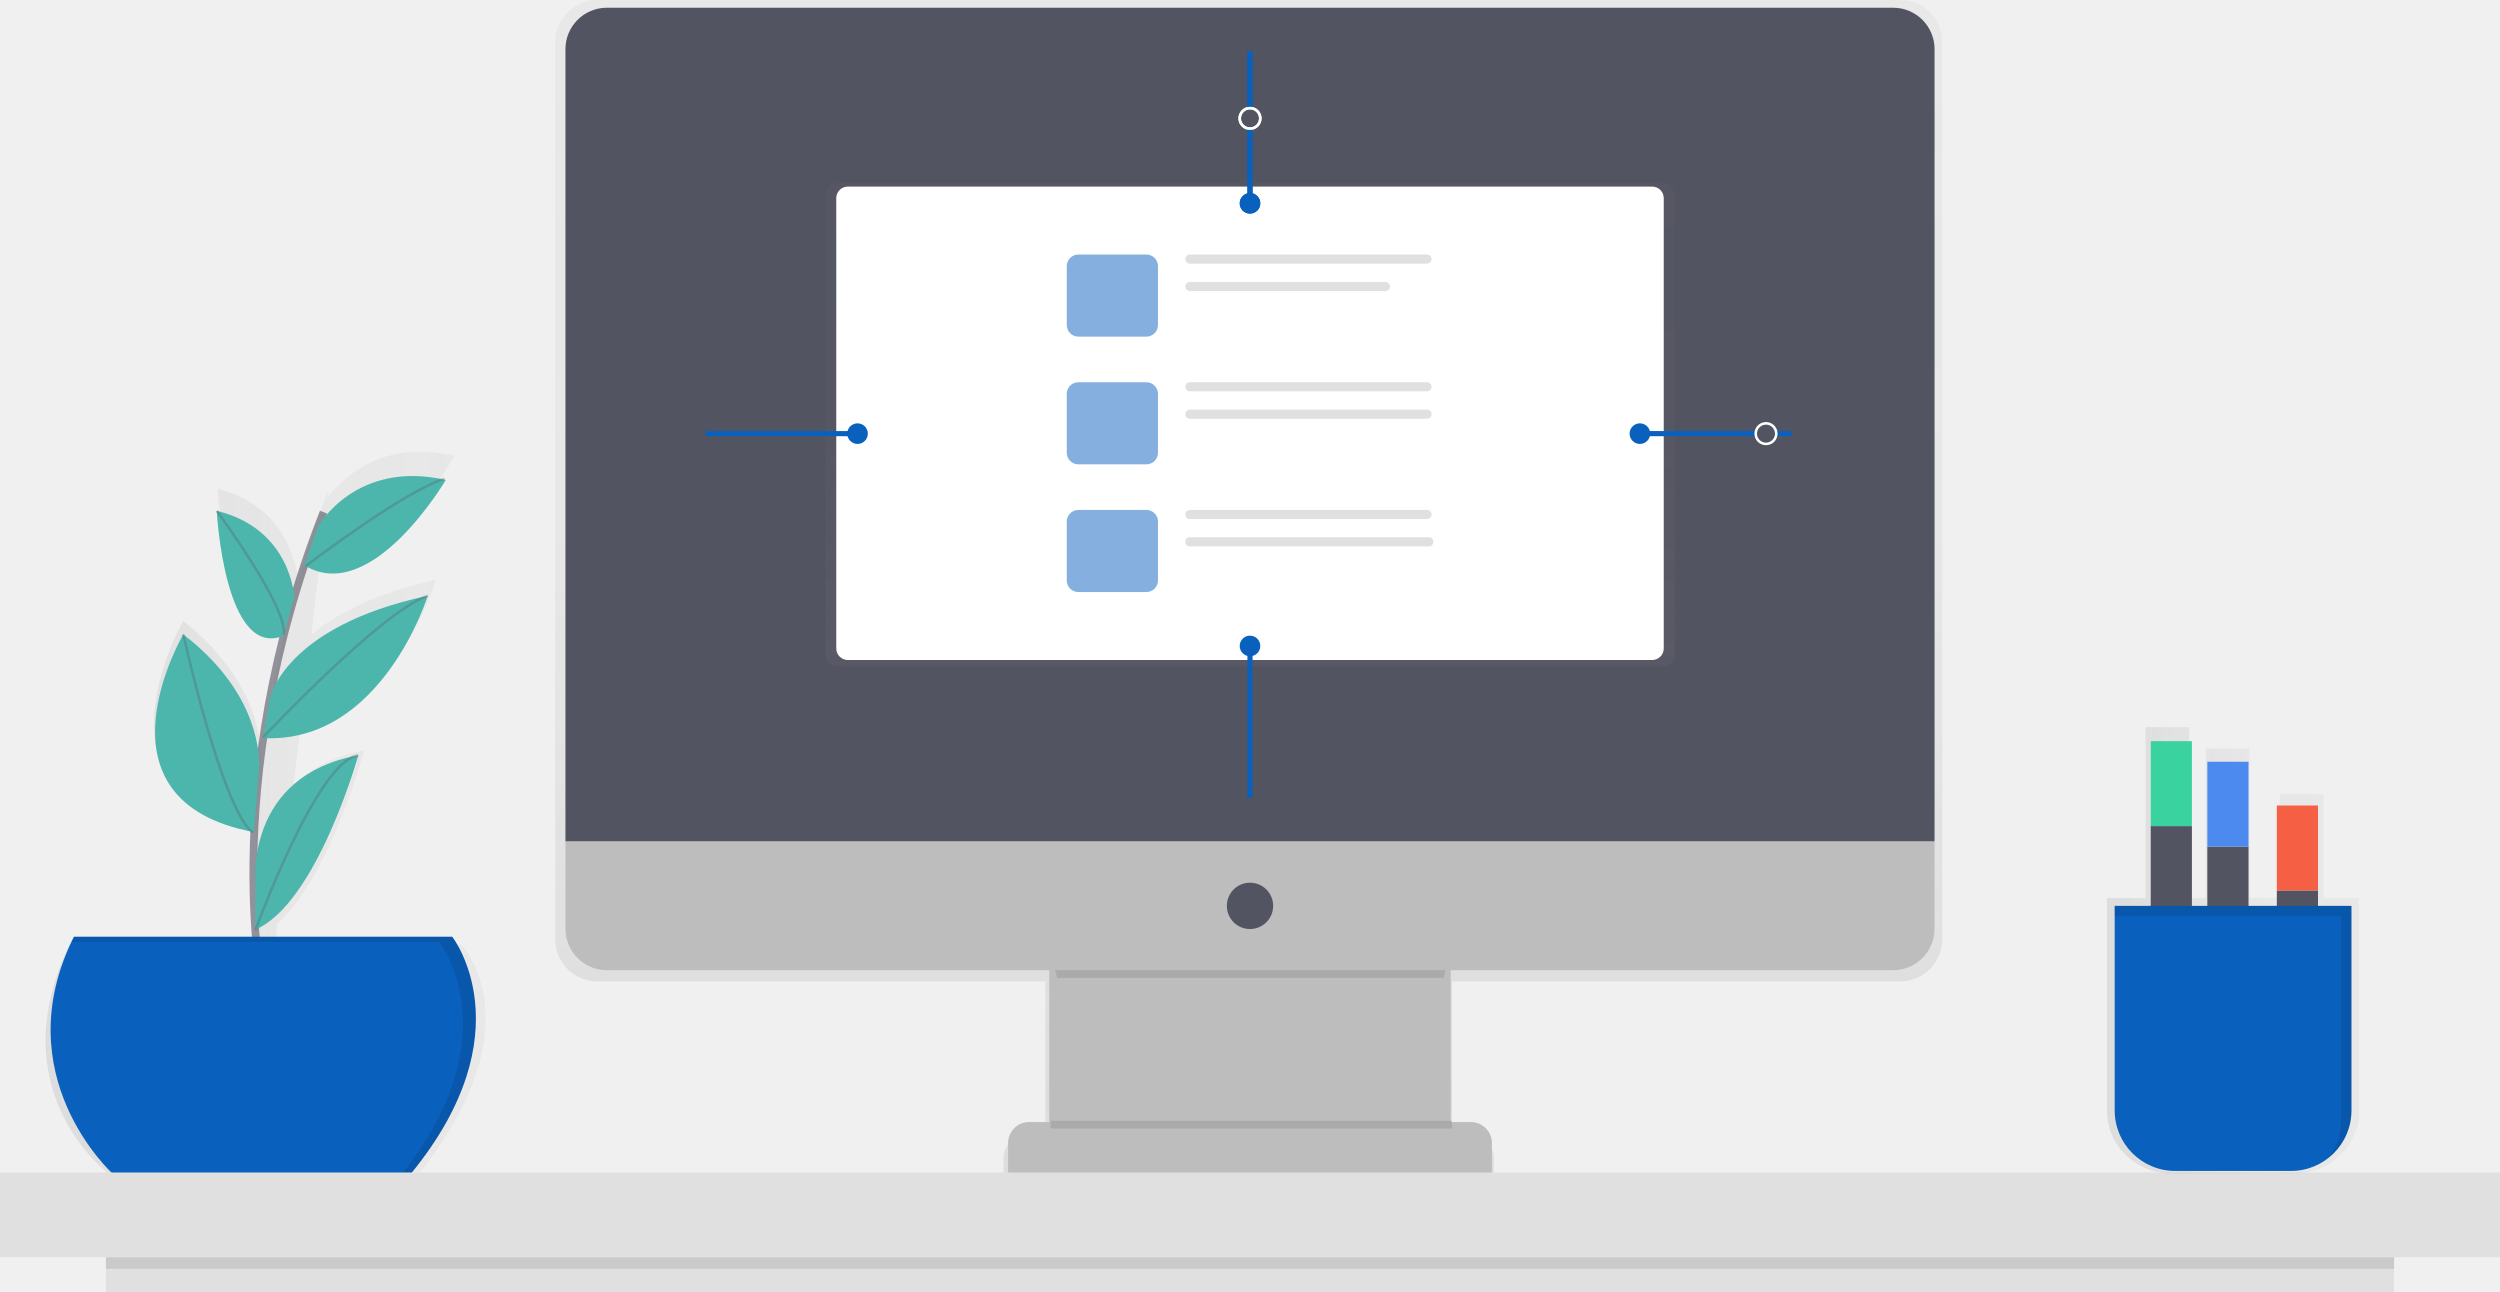
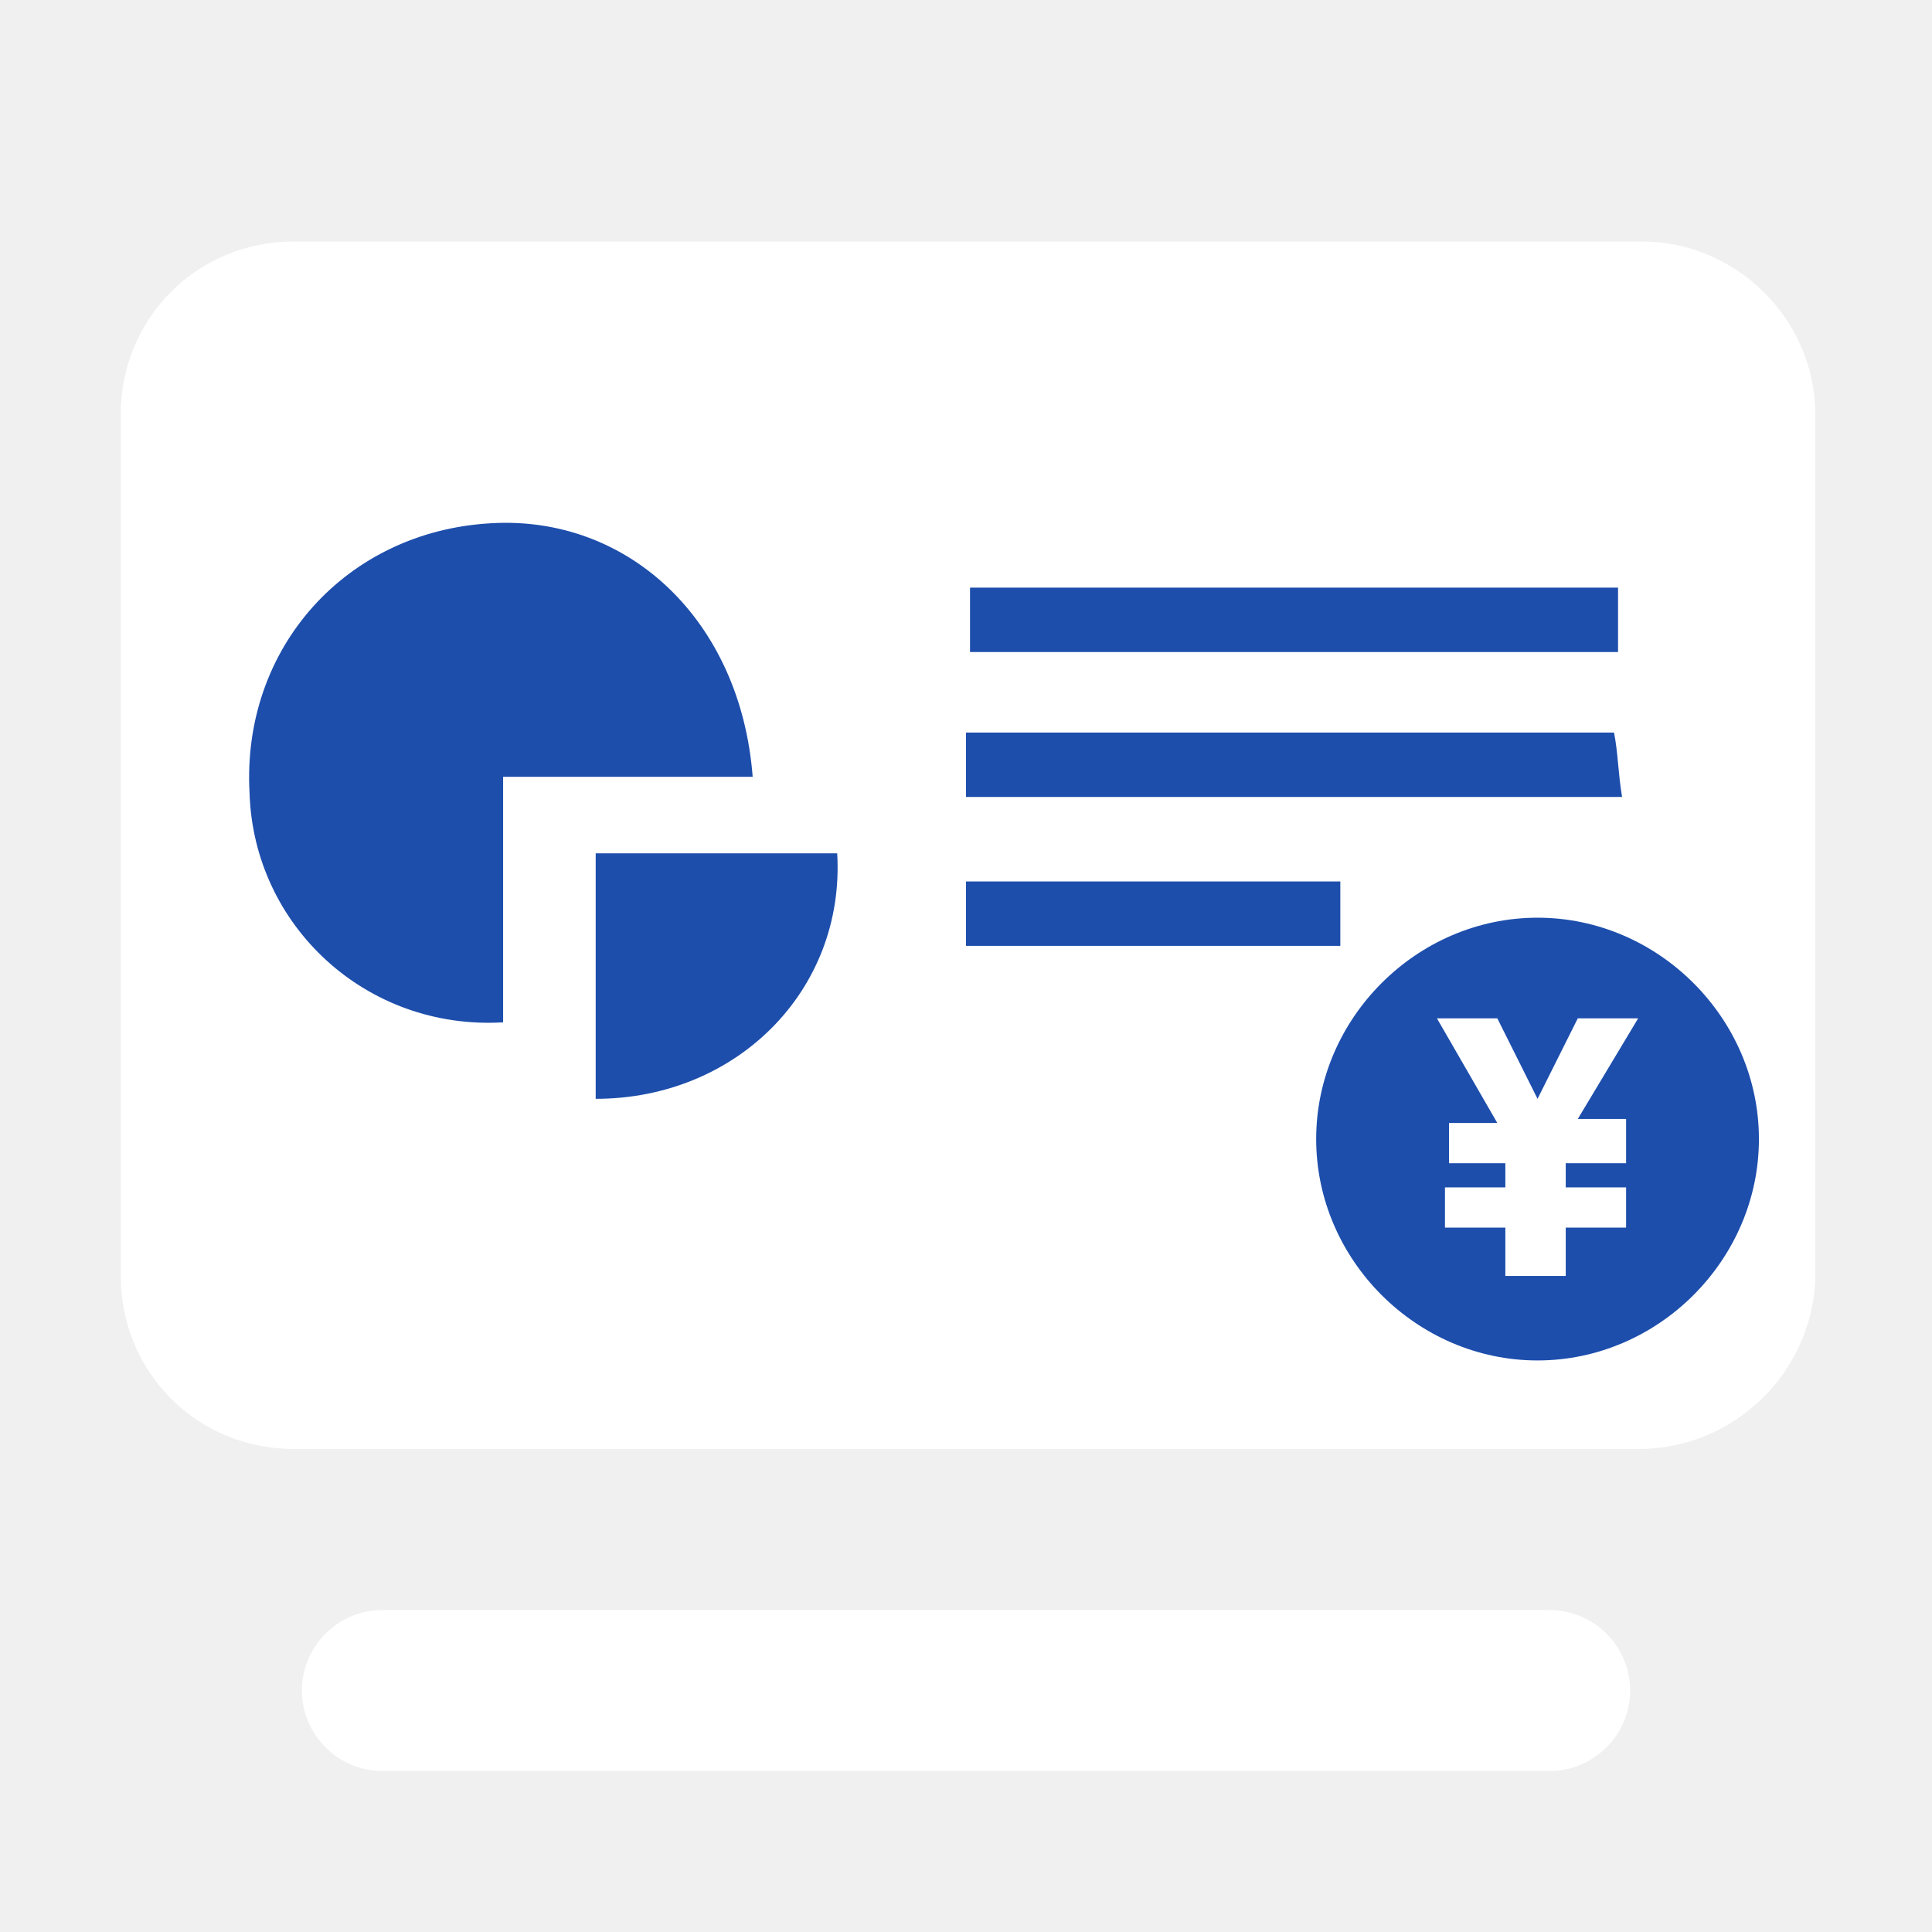
- <svg xmlns="http://www.w3.org/2000/svg" xmlns:xlink="http://www.w3.org/1999/xlink" id="a622e68e-7a65-46e9-94a9-d455de519afc" data-name="Layer 1" width="971.44" height="502" viewBox="0 0 971.44 502">
-   <defs>
-     <linearGradient id="341b0e5e-a21f-44db-b85f-76180f33f0d3" x1="599.5" y1="668.05" x2="599.5" y2="199" gradientUnits="userSpaceOnUse">
-       <stop offset="0" stop-color="gray" stop-opacity="0.25" />
-       <stop offset="0.54" stop-color="gray" stop-opacity="0.12" />
-       <stop offset="1" stop-color="gray" stop-opacity="0.1" />
-     </linearGradient>
-     <linearGradient id="9c19d1ba-0c1d-4cca-8c15-e6f3831a5e67" x1="485.72" y1="258.88" x2="485.72" y2="71.12" xlink:href="#341b0e5e-a21f-44db-b85f-76180f33f0d3" />
-     <linearGradient id="fe76f7c7-2126-4e48-920d-21143a22d340" x1="132" y1="515" x2="303" y2="515" xlink:href="#341b0e5e-a21f-44db-b85f-76180f33f0d3" />
-     <linearGradient id="2cf89a04-5a05-413b-983a-d2bc296cbb5e" x1="933" y1="568.28" x2="1031" y2="568.28" xlink:href="#341b0e5e-a21f-44db-b85f-76180f33f0d3" />
-   </defs>
-   <g opacity="0.7">
-     <path d="M852.69,199H346.31A16.37,16.37,0,0,0,330,215.42V563.94a16.37,16.37,0,0,0,16.31,16.42H520.47v60.16h-7.94a8.3,8.3,0,0,0-8.27,8.33v12.07h16.21v7.14H678.53v-7.14h16.21V648.85a8.3,8.3,0,0,0-8.27-8.33H679V640h-.51V580.36H852.69A16.37,16.37,0,0,0,869,563.94V215.42A16.37,16.37,0,0,0,852.69,199Z" transform="translate(-114.28 -199)" fill="url(#341b0e5e-a21f-44db-b85f-76180f33f0d3)" />
-   </g>
-   <rect x="407.72" y="371" width="156" height="92" fill="#bdbdbd" />
-   <g opacity="0.1">
-     <path d="M525.07,579H675.24c1.81-7.87,3.26-13,3.26-13h-157S523.11,571.11,525.07,579Z" transform="translate(-114.28 -199)" />
-   </g>
-   <path d="M235.82,3h499.8a16.1,16.1,0,0,1,16.1,16.1V327a0,0,0,0,1,0,0h-532a0,0,0,0,1,0,0V19.1A16.1,16.1,0,0,1,235.82,3Z" fill="#535461" />
-   <path d="M849.9,576H350.1A16.1,16.1,0,0,1,334,559.9V526H866v33.9A16.1,16.1,0,0,1,849.9,576Z" transform="translate(-114.28 -199)" fill="#bdbdbd" />
-   <circle cx="485.72" cy="352" r="9" fill="#535461" />
-   <path d="M399.89,436H571.55a8.17,8.17,0,0,1,8.17,8.17V456a0,0,0,0,1,0,0h-188a0,0,0,0,1,0,0V444.17A8.17,8.17,0,0,1,399.89,436Z" fill="#bdbdbd" />
-   <g opacity="0.5">
-     <rect x="320.72" y="71.12" width="330" height="187.76" rx="4.5" ry="4.5" fill="url(#9c19d1ba-0c1d-4cca-8c15-e6f3831a5e67)" />
-   </g>
-   <rect x="324.95" y="72.5" width="321.54" height="183.96" rx="4.5" ry="4.5" fill="#fff" />
-   <g opacity="0.5">
-     <rect x="414.52" y="98.91" width="35.44" height="31.9" rx="4.5" ry="4.5" fill="#0960bd" />
-   </g>
-   <rect x="460.59" y="98.91" width="95.69" height="3.54" rx="1.77" ry="1.77" fill="#e0e0e0" />
-   <rect x="460.59" y="109.55" width="79.54" height="3.54" rx="1.77" ry="1.77" fill="#e0e0e0" />
-   <g opacity="0.5">
-     <rect x="414.52" y="148.53" width="35.44" height="31.9" rx="4.5" ry="4.5" fill="#0960bd" />
-   </g>
-   <rect x="460.59" y="148.53" width="95.69" height="3.54" rx="1.77" ry="1.77" fill="#e0e0e0" />
-   <rect x="460.59" y="159.16" width="95.69" height="3.54" rx="1.77" ry="1.77" fill="#e0e0e0" />
-   <g opacity="0.5">
-     <rect x="414.52" y="198.15" width="35.44" height="31.9" rx="4.5" ry="4.5" fill="#0960bd" />
-   </g>
-   <rect x="460.59" y="198.15" width="95.69" height="3.54" rx="1.77" ry="1.77" fill="#e0e0e0" />
-   <rect x="460.59" y="208.78" width="96.33" height="3.54" rx="1.59" ry="1.59" fill="#e0e0e0" />
-   <line x1="485.72" y1="42" x2="485.72" y2="20" stroke="#0960bd" stroke-miterlimit="10" stroke-width="2" />
-   <line x1="485.72" y1="79" x2="485.72" y2="50.13" stroke="#0960bd" stroke-miterlimit="10" stroke-width="2" />
-   <circle cx="485.72" cy="79" r="4" fill="#0960bd" />
-   <circle cx="485.72" cy="46" r="4" fill="none" stroke="#fff" stroke-miterlimit="10" />
-   <line x1="485.72" y1="42" x2="485.72" y2="20" stroke="#0960bd" stroke-miterlimit="10" stroke-width="2" />
-   <line x1="485.72" y1="79" x2="485.72" y2="50.13" stroke="#0960bd" stroke-miterlimit="10" stroke-width="2" />
-   <circle cx="485.72" cy="79" r="4" fill="#0960bd" />
-   <circle cx="485.72" cy="46" r="4" fill="none" stroke="#fff" stroke-miterlimit="10" />
-   <line x1="485.72" y1="279" x2="485.72" y2="310" stroke="#0960bd" stroke-miterlimit="10" stroke-width="2" />
-   <line x1="485.72" y1="251" x2="485.72" y2="279.87" stroke="#0960bd" stroke-miterlimit="10" stroke-width="2" />
-   <circle cx="485.72" cy="251" r="4" fill="#0960bd" />
-   <line x1="305.72" y1="168.5" x2="274.22" y2="168.5" stroke="#0960bd" stroke-miterlimit="10" stroke-width="2" />
-   <line x1="333.22" y1="168.5" x2="304.35" y2="168.5" stroke="#0960bd" stroke-miterlimit="10" stroke-width="2" />
-   <circle cx="333.22" cy="168.5" r="4" fill="#0960bd" />
-   <g opacity="0.1">
-     <rect x="408.22" y="435.5" width="156" height="3" />
-   </g>
-   <g opacity="0.7">
-     <path d="M293.48,566.06H221.08l1-8.14c20.46-18.37,33.69-67.31,33.69-67.31a6.78,6.78,0,0,0-.87.18c-12,2.42-20.54,7.35-26.51,13.28l2.54-21.66c37.8-8.14,52.79-58.14,52.79-58.14-24.12,5.35-39.16,13.63-48.5,21.49l3.72-31.82c25.56,8.77,52-37.82,52-37.82l-1-.21.5-.32-.76.27c-28.25-6.09-43.35,10.06-48.25,16.77l.37-3.12q-1.12,3-2.18,5.88h0l0,.08q-3,8.13-5.49,16.06l0,0h0q-2.17,6.77-4.06,13.4l0-.06s-1.17-28.46-31.18-35.95c0,0,3.15,62.07,26.93,51.91h0c-2.2,9-4,17.66-5.56,26.07h0q-1.49,8.21-2.6,16l-.14.16.14-.12-.06.41v0h0q-1,7.07-1.7,13.78c.46-8.62-1.11-33.52-30.45-56.92,0,0-39,68.54,27.5,82,.15.13.3.26.44.38l-.1-.31.6.13.27-3.52a369.39,369.39,0,0,0,.23,44.1h0c.07,1,.14,2,.21,2.95H141.37c-27.94,57.79,15.52,89.46,15.52,89.46h120C323.49,596.66,293.48,566.06,293.48,566.06Zm-78-65.68h0v0Z" transform="translate(-114.28 -199)" fill="url(#fe76f7c7-2126-4e48-920d-21143a22d340)" />
-   </g>
-   <path d="M217,588s-19-83,23-190" transform="translate(-114.28 -199)" fill="none" stroke="#535461" stroke-miterlimit="10" stroke-width="3" opacity="0.6" />
-   <path d="M143,563H290s29,37-16,92H158S116,617,143,563Z" transform="translate(-114.28 -199)" fill="#0960bd" />
-   <path d="M237.89,403.5s14.61-26,49.61-18c0,0-28.93,49.26-55,33.13Z" transform="translate(-114.28 -199)" fill="#4db6ac" />
-   <path d="M228.63,431.09S227.5,404.5,198.5,397.5c0,0,3,58,26,48.5Z" transform="translate(-114.28 -199)" fill="#4db6ac" />
-   <path d="M219.15,470.36s5.35-27.86,61.35-39.86c0,0-17.86,57.62-63.93,55.31Z" transform="translate(-114.28 -199)" fill="#4db6ac" />
-   <path d="M214.61,501.63s5.89-29.13-29.11-56.13c0,0-38,64.67,27.48,76.83Z" transform="translate(-114.28 -199)" fill="#4db6ac" />
-   <path d="M213.56,541.67S209.5,500.5,253.5,492.5c0,0-16.07,57.49-40,67.74Z" transform="translate(-114.28 -199)" fill="#4db6ac" />
-   <path d="M233,419s38-29,54-34" transform="translate(-114.28 -199)" fill="none" stroke="#535461" stroke-miterlimit="10" opacity="0.3" />
-   <path d="M216.5,485.5s46-49,64-55" transform="translate(-114.28 -199)" fill="none" stroke="#535461" stroke-miterlimit="10" opacity="0.3" />
-   <path d="M198.5,397.5s28,38,26,48" transform="translate(-114.28 -199)" fill="none" stroke="#535461" stroke-miterlimit="10" opacity="0.3" />
-   <path d="M185.5,445.5s15,68,27,77" transform="translate(-114.28 -199)" fill="none" stroke="#535461" stroke-miterlimit="10" opacity="0.3" />
-   <path d="M213.5,560.5s24-66,40-68" transform="translate(-114.28 -199)" fill="none" stroke="#535461" stroke-miterlimit="10" opacity="0.3" />
-   <g opacity="0.1">
-     <path d="M290,563H143c-.33.67-.65,1.34-1,2H285s28.29,36.11-14.4,90H274C319,600,290,563,290,563Z" transform="translate(-114.28 -199)" />
-   </g>
-   <rect y="455.6" width="971.44" height="32.93" fill="#e0e0e0" />
-   <rect x="41.16" y="488.53" width="889.11" height="13.47" fill="#e0e0e0" />
-   <rect x="41.16" y="488.53" width="889.11" height="4.49" opacity="0.1" />
-   <line x1="690.22" y1="168.5" x2="696.22" y2="168.5" stroke="#0960bd" stroke-miterlimit="10" stroke-width="2" />
-   <line x1="637.22" y1="168.5" x2="682.1" y2="168.5" stroke="#0960bd" stroke-miterlimit="10" stroke-width="2" />
-   <circle cx="637.22" cy="168.5" r="4" fill="#0960bd" />
-   <circle cx="686.22" cy="168.5" r="4" fill="none" stroke="#fff" stroke-miterlimit="10" />
-   <g opacity="0.7">
-     <path d="M1027,643.88l.1-.15q.31-.48.61-1l.11-.19q.29-.49.55-1l.09-.17c.2-.39.39-.78.56-1.19h0a23.79,23.79,0,0,0,.94-2.51l.1-.33c.09-.31.18-.62.26-.93l.1-.44q.1-.42.18-.85c0-.16.06-.32.09-.48s.09-.56.13-.85,0-.33.06-.49.06-.61.08-.92c0-.14,0-.29,0-.43,0-.45,0-.91,0-1.36V548h-13.85V507.52h-17V548H988.39V489.86h-17V548H965V481.55h-17V548H933V630.6c0,13.48,11.21,24.4,25,24.4H1006a25.19,25.19,0,0,0,20.24-10.06l0,0Q1026.61,644.41,1027,643.88Z" transform="translate(-114.28 -199)" fill="url(#2cf89a04-5a05-413b-983a-d2bc296cbb5e)" />
-   </g>
-   <rect x="835.72" y="321" width="16" height="100" fill="#535461" />
-   <rect x="835.72" y="288" width="16" height="33" fill="#3ad29f" />
-   <rect x="857.72" y="329" width="16" height="100" fill="#535461" />
-   <rect x="857.72" y="296" width="16" height="33" fill="#4d8af0" />
-   <rect x="884.72" y="346" width="16" height="100" fill="#535461" />
-   <rect x="884.72" y="313" width="16" height="33" fill="#f55f44" />
-   <path d="M821.72,352h92a0,0,0,0,1,0,0v79.5a23.5,23.5,0,0,1-23.5,23.5h-45a23.5,23.5,0,0,1-23.5-23.5V352A0,0,0,0,1,821.72,352Z" fill="#0960bd" />
-   <g opacity="0.1">
-     <path d="M936,551v4h88v79.5a23.39,23.39,0,0,1-5,14.49,23.45,23.45,0,0,0,9-18.49V551Z" transform="translate(-114.28 -199)" />
-   </g>
+ <svg xmlns="http://www.w3.org/2000/svg" t="1695776165688" class="icon" viewBox="0 0 1024 1024" version="1.1" p-id="3697" width="200" height="200">
+   <path d="M868.267 768H155.733C104.533 768 64 727.467 64 676.267V219.733C64 168.533 104.533 128 155.733 128h714.667c49.067 0 91.733 40.533 91.733 91.733v458.667c-2.133 49.067-42.667 89.6-93.867 89.6zM821.333 938.667h-618.667c-23.467 0-42.667-19.2-42.667-42.667s19.2-42.667 42.667-42.667h618.667c23.467 0 42.667 19.2 42.667 42.667s-19.2 42.667-42.667 42.667z" fill="#ffffff" p-id="3698" data-spm-anchor-id="a313x.search_index.0.i24.26d53a81tVoMMr" class="selected" />
+   <path d="M814.933 486.4c-64 0-117.333 53.333-117.333 117.333s53.333 117.333 117.333 117.333 117.333-53.333 117.333-117.333-53.333-117.333-117.333-117.333z m46.933 106.667v23.467h-32v12.8h32v21.333h-32v25.6h-32v-25.6h-32v-21.333h32v-12.8H768v-21.333h25.6l-32-55.467h32l21.333 42.667 21.333-42.667h32l-32 53.333h25.6z m0 0M398.933 411.733h-132.267v130.133c-72.533 4.267-132.267-51.2-134.4-121.6-4.267-76.8 51.2-138.667 128-142.933 72.533-4.267 132.267 51.2 138.667 134.4z" fill="#1d4eac" p-id="3699" data-spm-anchor-id="a313x.search_index.0.i25.26d53a81tVoMMr" class="selected" />
+   <path d="M315.733 582.4v-130.133h128c4.267 72.533-53.333 130.133-128 130.133zM514.133 311.467h343.467v34.133H514.133zM512 422.4v-34.133h343.467c2.133 10.667 2.133 21.333 4.267 34.133H512zM512 467.2h198.4v34.133H512z" fill="#1d4eac" p-id="3700" data-spm-anchor-id="a313x.search_index.0.i26.26d53a81tVoMMr" class="selected" />
</svg>
